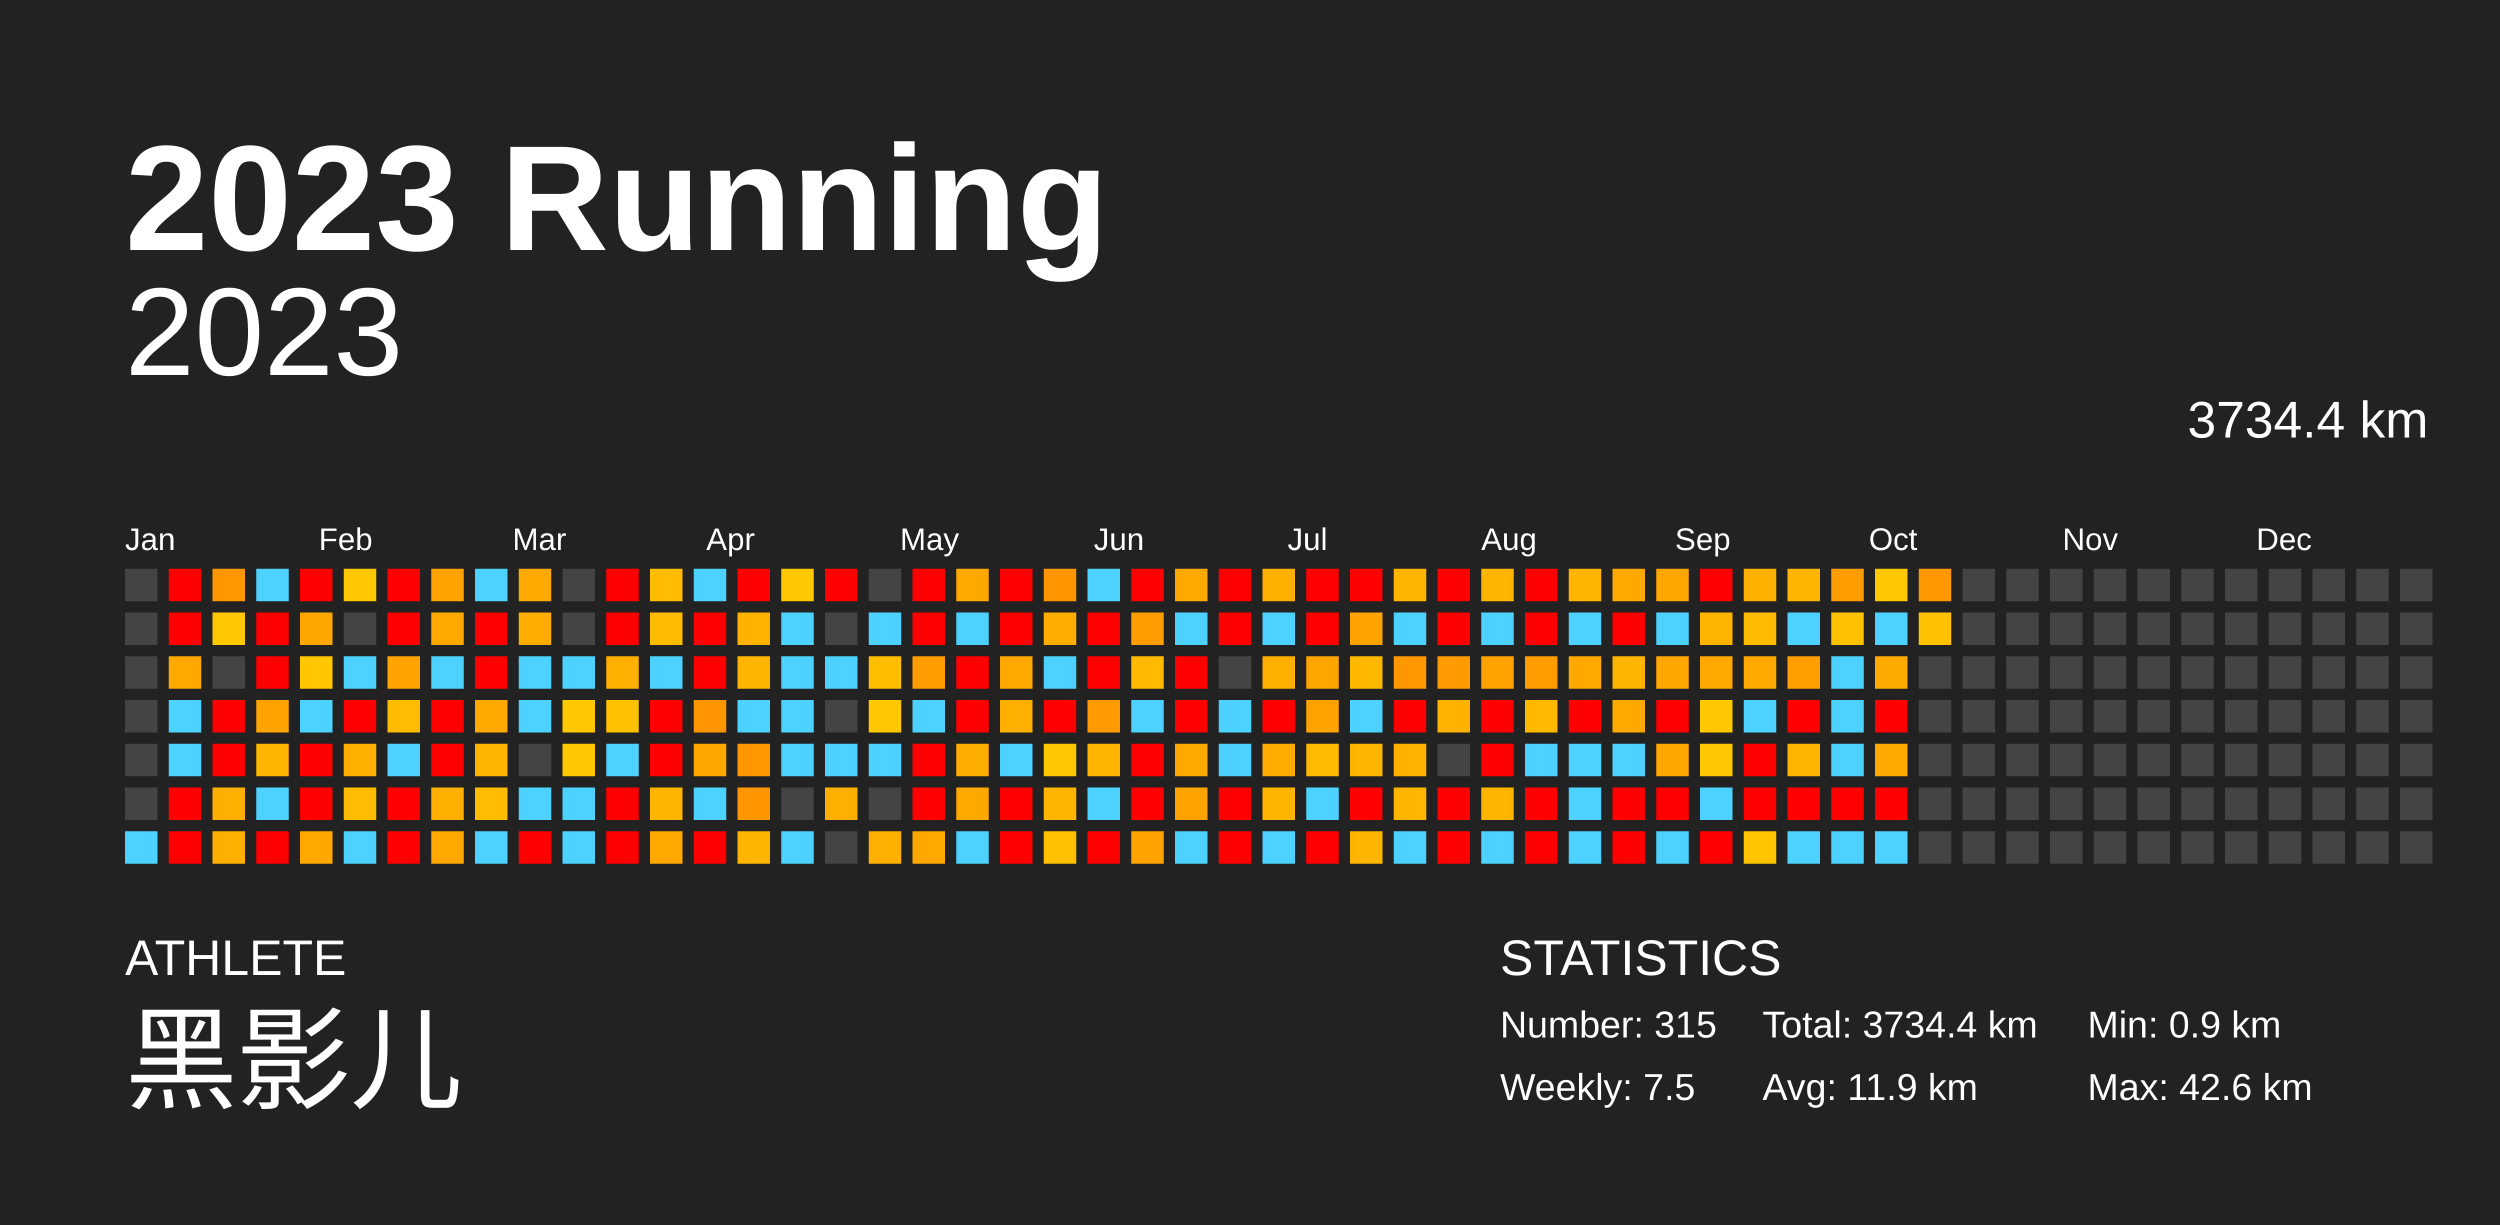
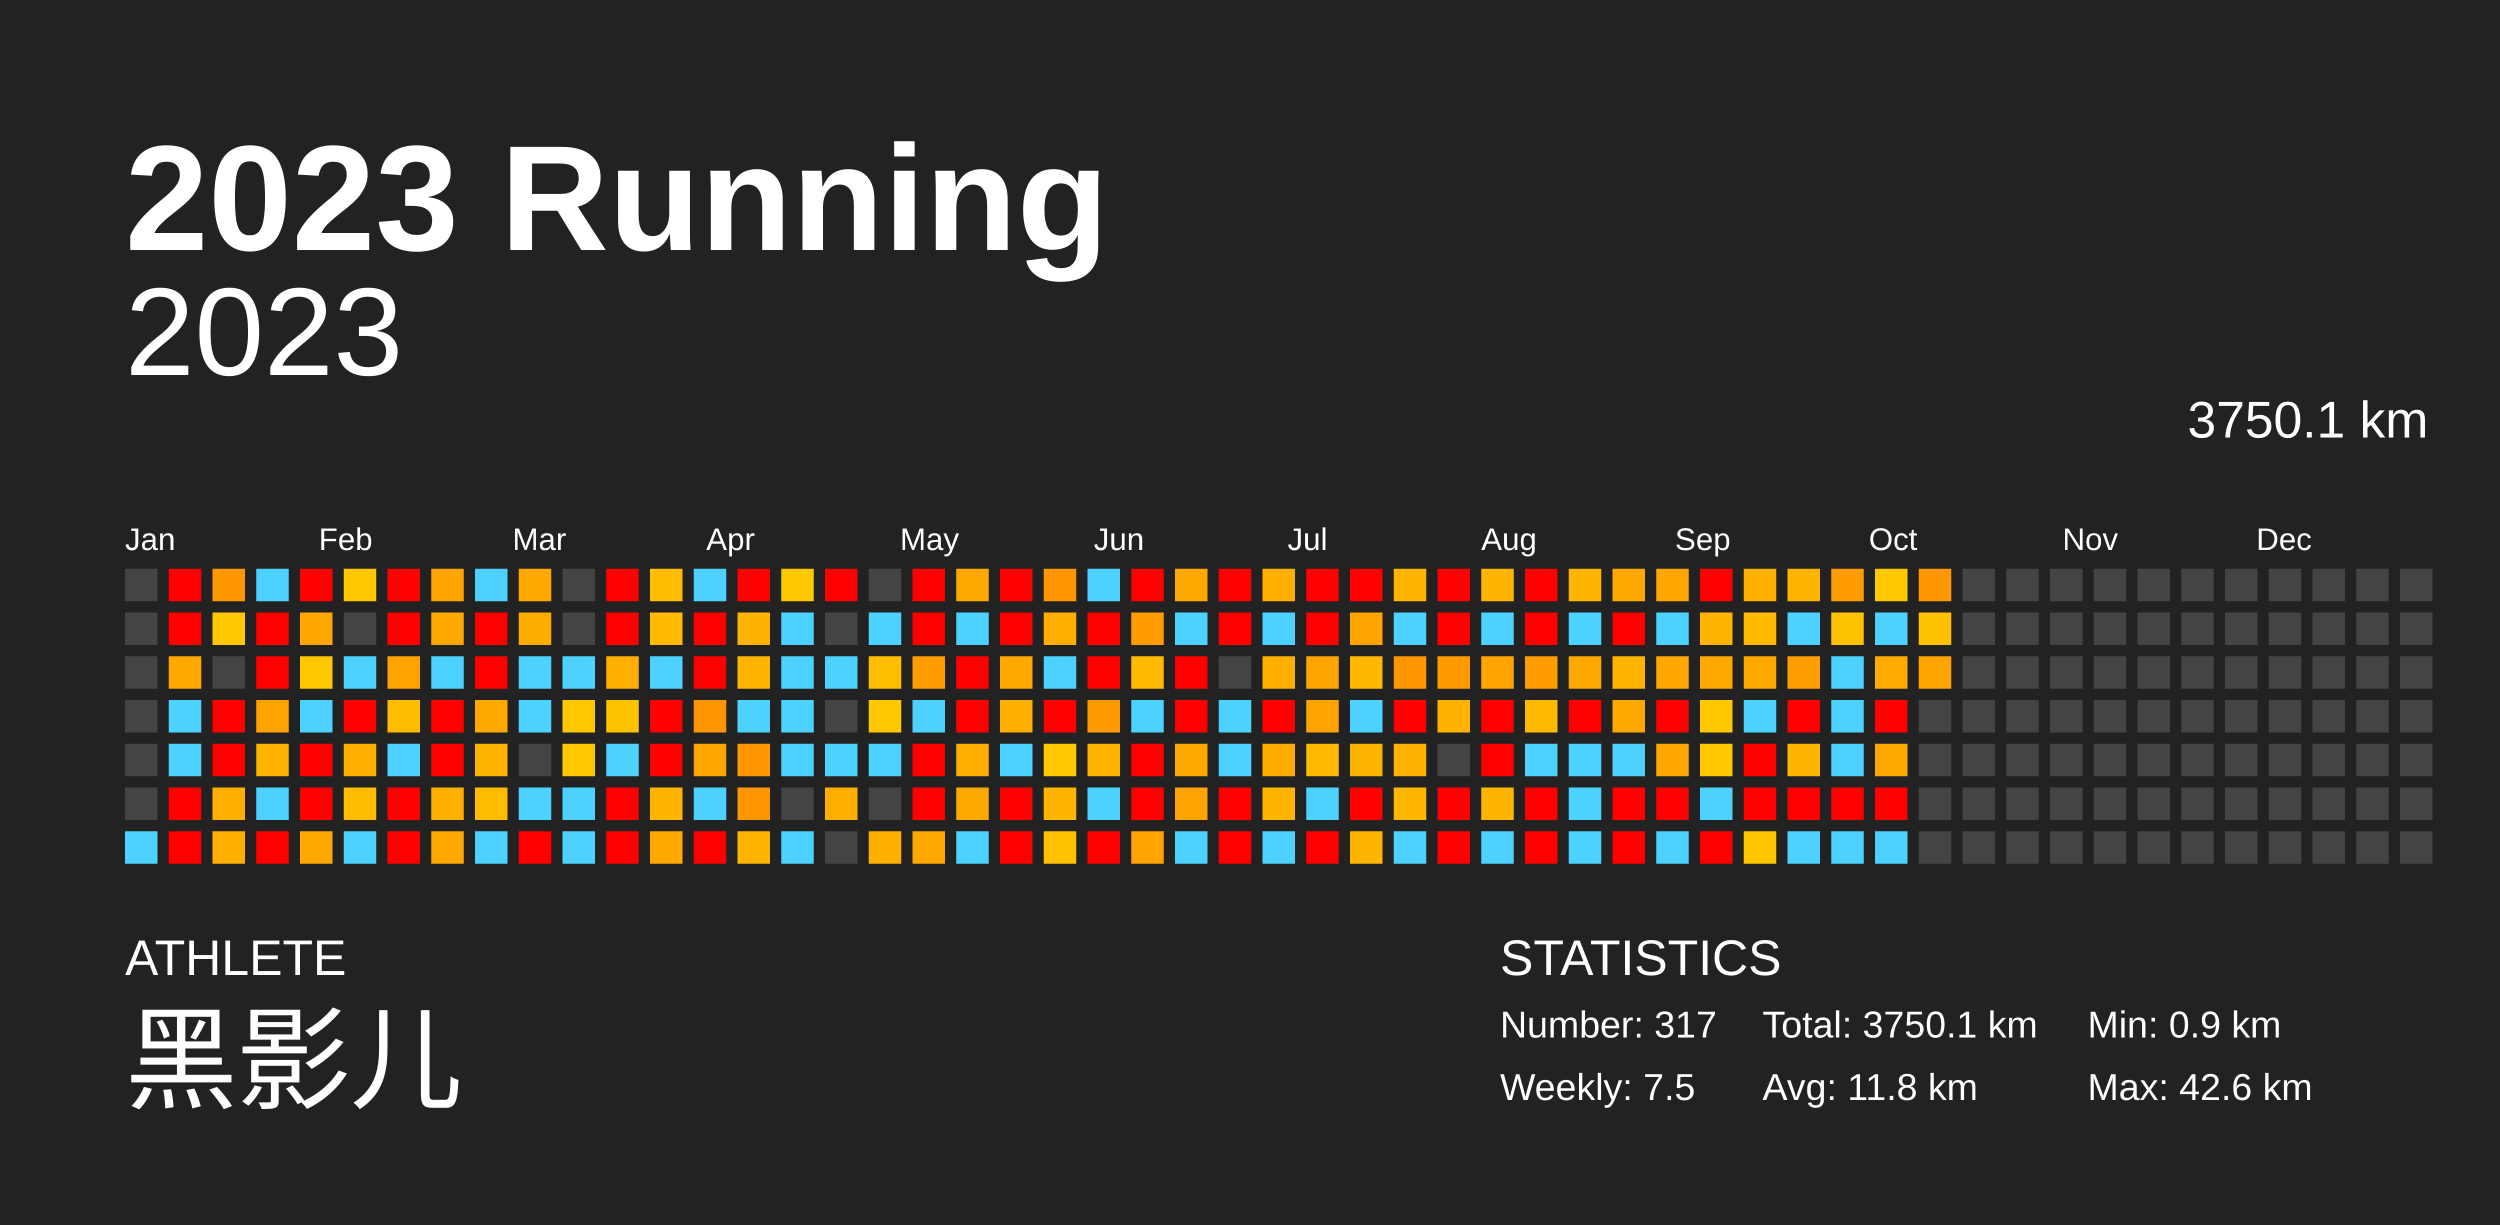
<svg xmlns="http://www.w3.org/2000/svg" baseProfile="full" height="98mm" version="1.1" viewBox="0,0,200,98" width="200mm">
  <defs />
  <rect fill="#222222" height="98" width="200" x="0" y="0" />
  <text fill="#FFFFFF" style="font-size:12px; font-family:Arial; font-weight:bold;" x="10" y="20">2023 Running</text>
  <text fill="#FFFFFF" style="font-size:4px; font-family:Arial" x="10" y="78">ATHLETE</text>
  <text fill="#FFFFFF" style="font-size:9px; font-family:Arial" x="10" y="88">黑影儿</text>
  <text fill="#FFFFFF" style="font-size:4px; font-family:Arial" x="120" y="78">STATISTICS</text>
-   <text fill="#FFFFFF" style="font-size:3px; font-family:Arial" x="120" y="83">Number: 315</text>
+   <text fill="#FFFFFF" style="font-size:3px; font-family:Arial" x="120" y="83">Number: 317</text>
  <text fill="#FFFFFF" style="font-size:3px; font-family:Arial" x="120" y="88">Weekly: 7.5</text>
-   <text fill="#FFFFFF" style="font-size:3px; font-family:Arial" x="141" y="83">Total: 3734.4 km</text>
-   <text fill="#FFFFFF" style="font-size:3px; font-family:Arial" x="141" y="88">Avg: 11.9 km</text>
+   <text fill="#FFFFFF" style="font-size:3px; font-family:Arial" x="141" y="83">Total: 3750.1 km</text>
+   <text fill="#FFFFFF" style="font-size:3px; font-family:Arial" x="141" y="88">Avg: 11.8 km</text>
  <text fill="#FFFFFF" style="font-size:3px; font-family:Arial" x="167" y="83">Min: 0.9 km</text>
  <text fill="#FFFFFF" style="font-size:3px; font-family:Arial" x="167" y="88">Max: 42.6 km</text>
  <text alignment-baseline="hanging" fill="#FFFFFF" style="font-size:10.0px; font-family:Arial;" x="10" y="30">2023</text>
-   <text alignment-baseline="hanging" fill="#FFFFFF" style="font-size:4.125px; font-family:Arial;" x="175" y="35">3734.4 km</text>
+   <text alignment-baseline="hanging" fill="#FFFFFF" style="font-size:4.125px; font-family:Arial;" x="175" y="35">3750.1 km</text>
  <text fill="#FFFFFF" style="font-size:2.5px; font-family:Arial" x="10.0" y="44">Jan</text>
  <text fill="#FFFFFF" style="font-size:2.5px; font-family:Arial" x="25.5" y="44">Feb</text>
  <text fill="#FFFFFF" style="font-size:2.5px; font-family:Arial" x="41.0" y="44">Mar</text>
  <text fill="#FFFFFF" style="font-size:2.5px; font-family:Arial" x="56.5" y="44">Apr</text>
  <text fill="#FFFFFF" style="font-size:2.5px; font-family:Arial" x="72.0" y="44">May</text>
  <text fill="#FFFFFF" style="font-size:2.5px; font-family:Arial" x="87.5" y="44">Jun</text>
  <text fill="#FFFFFF" style="font-size:2.5px; font-family:Arial" x="103.0" y="44">Jul</text>
  <text fill="#FFFFFF" style="font-size:2.5px; font-family:Arial" x="118.5" y="44">Aug</text>
  <text fill="#FFFFFF" style="font-size:2.5px; font-family:Arial" x="134.0" y="44">Sep</text>
  <text fill="#FFFFFF" style="font-size:2.5px; font-family:Arial" x="149.5" y="44">Oct</text>
  <text fill="#FFFFFF" style="font-size:2.5px; font-family:Arial" x="165.0" y="44">Nov</text>
  <text fill="#FFFFFF" style="font-size:2.5px; font-family:Arial" x="180.5" y="44">Dec</text>
  <rect fill="#444444" height="2.6" width="2.6" x="10.0" y="45.5" />
  <rect fill="#444444" height="2.6" width="2.6" x="10.0" y="49.0" />
  <rect fill="#444444" height="2.6" width="2.6" x="10.0" y="52.5" />
  <rect fill="#444444" height="2.6" width="2.6" x="10.0" y="56.0" />
  <rect fill="#444444" height="2.6" width="2.6" x="10.0" y="59.5" />
  <rect fill="#444444" height="2.6" width="2.6" x="10.0" y="63.0" />
  <rect fill="#4dd2ff" height="2.6" width="2.6" x="10.0" y="66.5" />
  <rect fill="red" height="2.6" width="2.6" x="13.5" y="45.5" />
  <rect fill="red" height="2.6" width="2.6" x="13.5" y="49.0" />
  <rect fill="#ffa900" height="2.6" width="2.6" x="13.5" y="52.5" />
  <rect fill="#4dd2ff" height="2.6" width="2.6" x="13.5" y="56.0" />
  <rect fill="#4dd2ff" height="2.6" width="2.6" x="13.5" y="59.5" />
  <rect fill="red" height="2.6" width="2.6" x="13.5" y="63.0" />
  <rect fill="red" height="2.6" width="2.6" x="13.5" y="66.5" />
  <rect fill="#ff9700" height="2.6" width="2.6" x="17.0" y="45.5" />
  <rect fill="#ffc800" height="2.6" width="2.6" x="17.0" y="49.0" />
  <rect fill="#444444" height="2.6" width="2.6" x="17.0" y="52.5" />
  <rect fill="red" height="2.6" width="2.6" x="17.0" y="56.0" />
  <rect fill="red" height="2.6" width="2.6" x="17.0" y="59.5" />
  <rect fill="#ffaf00" height="2.6" width="2.6" x="17.0" y="63.0" />
  <rect fill="#ffaf00" height="2.6" width="2.6" x="17.0" y="66.5" />
  <rect fill="#4dd2ff" height="2.6" width="2.6" x="20.5" y="45.5" />
  <rect fill="red" height="2.6" width="2.6" x="20.5" y="49.0" />
  <rect fill="red" height="2.6" width="2.6" x="20.5" y="52.5" />
  <rect fill="#ffa300" height="2.6" width="2.6" x="20.5" y="56.0" />
  <rect fill="#ffb500" height="2.6" width="2.6" x="20.5" y="59.5" />
  <rect fill="#4dd2ff" height="2.6" width="2.6" x="20.5" y="63.0" />
  <rect fill="red" height="2.6" width="2.6" x="20.5" y="66.5" />
  <rect fill="red" height="2.6" width="2.6" x="24.0" y="45.5" />
  <rect fill="#ffa700" height="2.6" width="2.6" x="24.0" y="49.0" />
  <rect fill="#ffc700" height="2.6" width="2.6" x="24.0" y="52.5" />
  <rect fill="#4dd2ff" height="2.6" width="2.6" x="24.0" y="56.0" />
  <rect fill="red" height="2.6" width="2.6" x="24.0" y="59.5" />
  <rect fill="red" height="2.6" width="2.6" x="24.0" y="63.0" />
  <rect fill="#ffa900" height="2.6" width="2.6" x="24.0" y="66.5" />
  <rect fill="#ffc800" height="2.6" width="2.6" x="27.5" y="45.5" />
  <rect fill="#444444" height="2.6" width="2.6" x="27.5" y="49.0" />
  <rect fill="#4dd2ff" height="2.6" width="2.6" x="27.5" y="52.5" />
  <rect fill="red" height="2.6" width="2.6" x="27.5" y="56.0" />
  <rect fill="#ffaf00" height="2.6" width="2.6" x="27.5" y="59.5" />
  <rect fill="#ffbc00" height="2.6" width="2.6" x="27.5" y="63.0" />
  <rect fill="#4dd2ff" height="2.6" width="2.6" x="27.5" y="66.5" />
  <rect fill="red" height="2.6" width="2.6" x="31.0" y="45.5" />
  <rect fill="red" height="2.6" width="2.6" x="31.0" y="49.0" />
  <rect fill="#ffa300" height="2.6" width="2.6" x="31.0" y="52.5" />
  <rect fill="#ffbc00" height="2.6" width="2.6" x="31.0" y="56.0" />
  <rect fill="#4dd2ff" height="2.6" width="2.6" x="31.0" y="59.5" />
  <rect fill="red" height="2.6" width="2.6" x="31.0" y="63.0" />
  <rect fill="red" height="2.6" width="2.6" x="31.0" y="66.5" />
  <rect fill="#ffa300" height="2.6" width="2.6" x="34.5" y="45.5" />
  <rect fill="#ffa900" height="2.6" width="2.6" x="34.5" y="49.0" />
  <rect fill="#4dd2ff" height="2.6" width="2.6" x="34.5" y="52.5" />
  <rect fill="red" height="2.6" width="2.6" x="34.5" y="56.0" />
  <rect fill="red" height="2.6" width="2.6" x="34.5" y="59.5" />
  <rect fill="#ffaf00" height="2.6" width="2.6" x="34.5" y="63.0" />
  <rect fill="#ffa900" height="2.6" width="2.6" x="34.5" y="66.5" />
  <rect fill="#4dd2ff" height="2.6" width="2.6" x="38.0" y="45.5" />
  <rect fill="red" height="2.6" width="2.6" x="38.0" y="49.0" />
  <rect fill="red" height="2.6" width="2.6" x="38.0" y="52.5" />
  <rect fill="#ffa900" height="2.6" width="2.6" x="38.0" y="56.0" />
  <rect fill="#ffb400" height="2.6" width="2.6" x="38.0" y="59.5" />
  <rect fill="#ffbc00" height="2.6" width="2.6" x="38.0" y="63.0" />
  <rect fill="#4dd2ff" height="2.6" width="2.6" x="38.0" y="66.5" />
  <rect fill="#ffa900" height="2.6" width="2.6" x="41.5" y="45.5" />
  <rect fill="#ffac00" height="2.6" width="2.6" x="41.5" y="49.0" />
  <rect fill="#4dd2ff" height="2.6" width="2.6" x="41.5" y="52.5" />
  <rect fill="#4dd2ff" height="2.6" width="2.6" x="41.5" y="56.0" />
  <rect fill="#444444" height="2.6" width="2.6" x="41.5" y="59.5" />
  <rect fill="#4dd2ff" height="2.6" width="2.6" x="41.5" y="63.0" />
  <rect fill="red" height="2.6" width="2.6" x="41.5" y="66.5" />
  <rect fill="#444444" height="2.6" width="2.6" x="45.0" y="45.5" />
  <rect fill="#444444" height="2.6" width="2.6" x="45.0" y="49.0" />
  <rect fill="#4dd2ff" height="2.6" width="2.6" x="45.0" y="52.5" />
  <rect fill="#ffc800" height="2.6" width="2.6" x="45.0" y="56.0" />
  <rect fill="#ffc800" height="2.6" width="2.6" x="45.0" y="59.5" />
  <rect fill="#4dd2ff" height="2.6" width="2.6" x="45.0" y="63.0" />
  <rect fill="#4dd2ff" height="2.6" width="2.6" x="45.0" y="66.5" />
  <rect fill="red" height="2.6" width="2.6" x="48.5" y="45.5" />
  <rect fill="red" height="2.6" width="2.6" x="48.5" y="49.0" />
  <rect fill="#ffaf00" height="2.6" width="2.6" x="48.5" y="52.5" />
  <rect fill="#ffc200" height="2.6" width="2.6" x="48.5" y="56.0" />
  <rect fill="#4dd2ff" height="2.6" width="2.6" x="48.5" y="59.5" />
  <rect fill="red" height="2.6" width="2.6" x="48.5" y="63.0" />
  <rect fill="red" height="2.6" width="2.6" x="48.5" y="66.5" />
  <rect fill="#ffbc00" height="2.6" width="2.6" x="52.0" y="45.5" />
  <rect fill="#ffbb00" height="2.6" width="2.6" x="52.0" y="49.0" />
  <rect fill="#4dd2ff" height="2.6" width="2.6" x="52.0" y="52.5" />
  <rect fill="red" height="2.6" width="2.6" x="52.0" y="56.0" />
  <rect fill="red" height="2.6" width="2.6" x="52.0" y="59.5" />
  <rect fill="#ffb500" height="2.6" width="2.6" x="52.0" y="63.0" />
  <rect fill="#ffa900" height="2.6" width="2.6" x="52.0" y="66.5" />
  <rect fill="#4dd2ff" height="2.6" width="2.6" x="55.5" y="45.5" />
  <rect fill="red" height="2.6" width="2.6" x="55.5" y="49.0" />
  <rect fill="red" height="2.6" width="2.6" x="55.5" y="52.5" />
  <rect fill="#ff9500" height="2.6" width="2.6" x="55.5" y="56.0" />
  <rect fill="#ffa600" height="2.6" width="2.6" x="55.5" y="59.5" />
  <rect fill="#4dd2ff" height="2.6" width="2.6" x="55.5" y="63.0" />
  <rect fill="red" height="2.6" width="2.6" x="55.5" y="66.5" />
  <rect fill="red" height="2.6" width="2.6" x="59.0" y="45.5" />
  <rect fill="#ffb200" height="2.6" width="2.6" x="59.0" y="49.0" />
  <rect fill="#ffb500" height="2.6" width="2.6" x="59.0" y="52.5" />
  <rect fill="#4dd2ff" height="2.6" width="2.6" x="59.0" y="56.0" />
  <rect fill="#ff9700" height="2.6" width="2.6" x="59.0" y="59.5" />
  <rect fill="#ff9600" height="2.6" width="2.6" x="59.0" y="63.0" />
  <rect fill="#ffb500" height="2.6" width="2.6" x="59.0" y="66.5" />
  <rect fill="#ffc800" height="2.6" width="2.6" x="62.5" y="45.5" />
  <rect fill="#4dd2ff" height="2.6" width="2.6" x="62.5" y="49.0" />
  <rect fill="#4dd2ff" height="2.6" width="2.6" x="62.5" y="52.5" />
  <rect fill="#4dd2ff" height="2.6" width="2.6" x="62.5" y="56.0" />
  <rect fill="#4dd2ff" height="2.6" width="2.6" x="62.5" y="59.5" />
  <rect fill="#444444" height="2.6" width="2.6" x="62.5" y="63.0" />
  <rect fill="#4dd2ff" height="2.6" width="2.6" x="62.5" y="66.5" />
  <rect fill="red" height="2.6" width="2.6" x="66.0" y="45.5" />
  <rect fill="#444444" height="2.6" width="2.6" x="66.0" y="49.0" />
  <rect fill="#4dd2ff" height="2.6" width="2.6" x="66.0" y="52.5" />
  <rect fill="#444444" height="2.6" width="2.6" x="66.0" y="56.0" />
  <rect fill="#4dd2ff" height="2.6" width="2.6" x="66.0" y="59.5" />
  <rect fill="#ffaf00" height="2.6" width="2.6" x="66.0" y="63.0" />
  <rect fill="#444444" height="2.6" width="2.6" x="66.0" y="66.5" />
  <rect fill="#444444" height="2.6" width="2.6" x="69.5" y="45.5" />
  <rect fill="#4dd2ff" height="2.6" width="2.6" x="69.5" y="49.0" />
  <rect fill="#ffbf00" height="2.6" width="2.6" x="69.5" y="52.5" />
  <rect fill="#ffc800" height="2.6" width="2.6" x="69.5" y="56.0" />
  <rect fill="#4dd2ff" height="2.6" width="2.6" x="69.5" y="59.5" />
  <rect fill="#444444" height="2.6" width="2.6" x="69.5" y="63.0" />
  <rect fill="#ffaf00" height="2.6" width="2.6" x="69.5" y="66.5" />
  <rect fill="red" height="2.6" width="2.6" x="73.0" y="45.5" />
  <rect fill="red" height="2.6" width="2.6" x="73.0" y="49.0" />
  <rect fill="#ff9d00" height="2.6" width="2.6" x="73.0" y="52.5" />
  <rect fill="#4dd2ff" height="2.6" width="2.6" x="73.0" y="56.0" />
  <rect fill="red" height="2.6" width="2.6" x="73.0" y="59.5" />
  <rect fill="red" height="2.6" width="2.6" x="73.0" y="63.0" />
  <rect fill="#ffa900" height="2.6" width="2.6" x="73.0" y="66.5" />
  <rect fill="#ffa900" height="2.6" width="2.6" x="76.5" y="45.5" />
  <rect fill="#4dd2ff" height="2.6" width="2.6" x="76.5" y="49.0" />
  <rect fill="red" height="2.6" width="2.6" x="76.5" y="52.5" />
  <rect fill="red" height="2.6" width="2.6" x="76.5" y="56.0" />
  <rect fill="#ffad00" height="2.6" width="2.6" x="76.5" y="59.5" />
  <rect fill="#ffa900" height="2.6" width="2.6" x="76.5" y="63.0" />
  <rect fill="#4dd2ff" height="2.6" width="2.6" x="76.5" y="66.5" />
  <rect fill="red" height="2.6" width="2.6" x="80.0" y="45.5" />
  <rect fill="red" height="2.6" width="2.6" x="80.0" y="49.0" />
  <rect fill="#ffa900" height="2.6" width="2.6" x="80.0" y="52.5" />
  <rect fill="#ffaf00" height="2.6" width="2.6" x="80.0" y="56.0" />
  <rect fill="#4dd2ff" height="2.6" width="2.6" x="80.0" y="59.5" />
  <rect fill="red" height="2.6" width="2.6" x="80.0" y="63.0" />
  <rect fill="red" height="2.6" width="2.6" x="80.0" y="66.5" />
  <rect fill="#ff9600" height="2.6" width="2.6" x="83.5" y="45.5" />
  <rect fill="#ffae00" height="2.6" width="2.6" x="83.5" y="49.0" />
  <rect fill="#4dd2ff" height="2.6" width="2.6" x="83.5" y="52.5" />
  <rect fill="red" height="2.6" width="2.6" x="83.5" y="56.0" />
  <rect fill="#ffc800" height="2.6" width="2.6" x="83.5" y="59.5" />
  <rect fill="#ffb500" height="2.6" width="2.6" x="83.5" y="63.0" />
  <rect fill="#ffc100" height="2.6" width="2.6" x="83.5" y="66.5" />
  <rect fill="#4dd2ff" height="2.6" width="2.6" x="87.0" y="45.5" />
  <rect fill="red" height="2.6" width="2.6" x="87.0" y="49.0" />
  <rect fill="red" height="2.6" width="2.6" x="87.0" y="52.5" />
  <rect fill="#ff9b00" height="2.6" width="2.6" x="87.0" y="56.0" />
  <rect fill="#ffb500" height="2.6" width="2.6" x="87.0" y="59.5" />
  <rect fill="#4dd2ff" height="2.6" width="2.6" x="87.0" y="63.0" />
  <rect fill="red" height="2.6" width="2.6" x="87.0" y="66.5" />
  <rect fill="red" height="2.6" width="2.6" x="90.5" y="45.5" />
  <rect fill="#ff9c00" height="2.6" width="2.6" x="90.5" y="49.0" />
  <rect fill="#ffba00" height="2.6" width="2.6" x="90.5" y="52.5" />
  <rect fill="#4dd2ff" height="2.6" width="2.6" x="90.5" y="56.0" />
  <rect fill="red" height="2.6" width="2.6" x="90.5" y="59.5" />
  <rect fill="red" height="2.6" width="2.6" x="90.5" y="63.0" />
  <rect fill="#ffa300" height="2.6" width="2.6" x="90.5" y="66.5" />
  <rect fill="#ffa900" height="2.6" width="2.6" x="94.0" y="45.5" />
  <rect fill="#4dd2ff" height="2.6" width="2.6" x="94.0" y="49.0" />
  <rect fill="red" height="2.6" width="2.6" x="94.0" y="52.5" />
  <rect fill="red" height="2.6" width="2.6" x="94.0" y="56.0" />
  <rect fill="#ffa900" height="2.6" width="2.6" x="94.0" y="59.5" />
  <rect fill="#ffa300" height="2.6" width="2.6" x="94.0" y="63.0" />
  <rect fill="#4dd2ff" height="2.6" width="2.6" x="94.0" y="66.5" />
  <rect fill="red" height="2.6" width="2.6" x="97.5" y="45.5" />
  <rect fill="red" height="2.6" width="2.6" x="97.5" y="49.0" />
  <rect fill="#444444" height="2.6" width="2.6" x="97.5" y="52.5" />
  <rect fill="#4dd2ff" height="2.6" width="2.6" x="97.5" y="56.0" />
  <rect fill="#4dd2ff" height="2.6" width="2.6" x="97.5" y="59.5" />
  <rect fill="red" height="2.6" width="2.6" x="97.5" y="63.0" />
  <rect fill="red" height="2.6" width="2.6" x="97.5" y="66.5" />
  <rect fill="#ffaf00" height="2.6" width="2.6" x="101.0" y="45.5" />
  <rect fill="#4dd2ff" height="2.6" width="2.6" x="101.0" y="49.0" />
  <rect fill="#ffaf00" height="2.6" width="2.6" x="101.0" y="52.5" />
  <rect fill="red" height="2.6" width="2.6" x="101.0" y="56.0" />
  <rect fill="#ffab00" height="2.6" width="2.6" x="101.0" y="59.5" />
  <rect fill="#ffb500" height="2.6" width="2.6" x="101.0" y="63.0" />
  <rect fill="#4dd2ff" height="2.6" width="2.6" x="101.0" y="66.5" />
  <rect fill="red" height="2.6" width="2.6" x="104.5" y="45.5" />
  <rect fill="red" height="2.6" width="2.6" x="104.5" y="49.0" />
  <rect fill="#ffa500" height="2.6" width="2.6" x="104.5" y="52.5" />
  <rect fill="#ffa300" height="2.6" width="2.6" x="104.5" y="56.0" />
  <rect fill="#ffbb00" height="2.6" width="2.6" x="104.5" y="59.5" />
  <rect fill="#4dd2ff" height="2.6" width="2.6" x="104.5" y="63.0" />
  <rect fill="red" height="2.6" width="2.6" x="104.5" y="66.5" />
  <rect fill="red" height="2.6" width="2.6" x="108.0" y="45.5" />
  <rect fill="#ffa300" height="2.6" width="2.6" x="108.0" y="49.0" />
  <rect fill="#ffb800" height="2.6" width="2.6" x="108.0" y="52.5" />
  <rect fill="#4dd2ff" height="2.6" width="2.6" x="108.0" y="56.0" />
  <rect fill="#ffb400" height="2.6" width="2.6" x="108.0" y="59.5" />
  <rect fill="red" height="2.6" width="2.6" x="108.0" y="63.0" />
  <rect fill="#ffb500" height="2.6" width="2.6" x="108.0" y="66.5" />
  <rect fill="#ffb500" height="2.6" width="2.6" x="111.5" y="45.5" />
  <rect fill="#4dd2ff" height="2.6" width="2.6" x="111.5" y="49.0" />
  <rect fill="#ff9700" height="2.6" width="2.6" x="111.5" y="52.5" />
  <rect fill="red" height="2.6" width="2.6" x="111.5" y="56.0" />
  <rect fill="#ffb300" height="2.6" width="2.6" x="111.5" y="59.5" />
  <rect fill="#ffb600" height="2.6" width="2.6" x="111.5" y="63.0" />
  <rect fill="#4dd2ff" height="2.6" width="2.6" x="111.5" y="66.5" />
  <rect fill="red" height="2.6" width="2.6" x="115.0" y="45.5" />
  <rect fill="red" height="2.6" width="2.6" x="115.0" y="49.0" />
  <rect fill="#ff9b00" height="2.6" width="2.6" x="115.0" y="52.5" />
  <rect fill="#ffb300" height="2.6" width="2.6" x="115.0" y="56.0" />
  <rect fill="#444444" height="2.6" width="2.6" x="115.0" y="59.5" />
  <rect fill="red" height="2.6" width="2.6" x="115.0" y="63.0" />
  <rect fill="red" height="2.6" width="2.6" x="115.0" y="66.5" />
  <rect fill="#ffb500" height="2.6" width="2.6" x="118.5" y="45.5" />
  <rect fill="#4dd2ff" height="2.6" width="2.6" x="118.5" y="49.0" />
  <rect fill="#ffa300" height="2.6" width="2.6" x="118.5" y="52.5" />
  <rect fill="red" height="2.6" width="2.6" x="118.5" y="56.0" />
  <rect fill="red" height="2.6" width="2.6" x="118.5" y="59.5" />
  <rect fill="#ffb500" height="2.6" width="2.6" x="118.5" y="63.0" />
  <rect fill="#4dd2ff" height="2.6" width="2.6" x="118.5" y="66.5" />
  <rect fill="red" height="2.6" width="2.6" x="122.0" y="45.5" />
  <rect fill="red" height="2.6" width="2.6" x="122.0" y="49.0" />
  <rect fill="#ff9d00" height="2.6" width="2.6" x="122.0" y="52.5" />
  <rect fill="#ffba00" height="2.6" width="2.6" x="122.0" y="56.0" />
  <rect fill="#4dd2ff" height="2.6" width="2.6" x="122.0" y="59.5" />
  <rect fill="red" height="2.6" width="2.6" x="122.0" y="63.0" />
  <rect fill="red" height="2.6" width="2.6" x="122.0" y="66.5" />
  <rect fill="#ffb500" height="2.6" width="2.6" x="125.5" y="45.5" />
  <rect fill="#4dd2ff" height="2.6" width="2.6" x="125.5" y="49.0" />
  <rect fill="#ffa800" height="2.6" width="2.6" x="125.5" y="52.5" />
  <rect fill="red" height="2.6" width="2.6" x="125.5" y="56.0" />
  <rect fill="#4dd2ff" height="2.6" width="2.6" x="125.5" y="59.5" />
  <rect fill="#4dd2ff" height="2.6" width="2.6" x="125.5" y="63.0" />
  <rect fill="#4dd2ff" height="2.6" width="2.6" x="125.5" y="66.5" />
  <rect fill="#ffa800" height="2.6" width="2.6" x="129.0" y="45.5" />
  <rect fill="red" height="2.6" width="2.6" x="129.0" y="49.0" />
  <rect fill="#ffb400" height="2.6" width="2.6" x="129.0" y="52.5" />
  <rect fill="#ffa900" height="2.6" width="2.6" x="129.0" y="56.0" />
  <rect fill="#4dd2ff" height="2.6" width="2.6" x="129.0" y="59.5" />
  <rect fill="red" height="2.6" width="2.6" x="129.0" y="63.0" />
  <rect fill="red" height="2.6" width="2.6" x="129.0" y="66.5" />
  <rect fill="#ffa600" height="2.6" width="2.6" x="132.5" y="45.5" />
  <rect fill="#4dd2ff" height="2.6" width="2.6" x="132.5" y="49.0" />
  <rect fill="#ffa700" height="2.6" width="2.6" x="132.5" y="52.5" />
  <rect fill="red" height="2.6" width="2.6" x="132.5" y="56.0" />
  <rect fill="#ffa700" height="2.6" width="2.6" x="132.5" y="59.5" />
  <rect fill="red" height="2.6" width="2.6" x="132.5" y="63.0" />
  <rect fill="#4dd2ff" height="2.6" width="2.6" x="132.5" y="66.5" />
  <rect fill="red" height="2.6" width="2.6" x="136.0" y="45.5" />
  <rect fill="#ffb500" height="2.6" width="2.6" x="136.0" y="49.0" />
  <rect fill="#ffa800" height="2.6" width="2.6" x="136.0" y="52.5" />
  <rect fill="#ffc800" height="2.6" width="2.6" x="136.0" y="56.0" />
  <rect fill="#ffc800" height="2.6" width="2.6" x="136.0" y="59.5" />
  <rect fill="#4dd2ff" height="2.6" width="2.6" x="136.0" y="63.0" />
  <rect fill="red" height="2.6" width="2.6" x="136.0" y="66.5" />
  <rect fill="#ffb100" height="2.6" width="2.6" x="139.5" y="45.5" />
  <rect fill="#ffbb00" height="2.6" width="2.6" x="139.5" y="49.0" />
  <rect fill="#ffa800" height="2.6" width="2.6" x="139.5" y="52.5" />
  <rect fill="#4dd2ff" height="2.6" width="2.6" x="139.5" y="56.0" />
  <rect fill="red" height="2.6" width="2.6" x="139.5" y="59.5" />
  <rect fill="red" height="2.6" width="2.6" x="139.5" y="63.0" />
  <rect fill="#ffc500" height="2.6" width="2.6" x="139.5" y="66.5" />
  <rect fill="#ffb500" height="2.6" width="2.6" x="143.0" y="45.5" />
  <rect fill="#4dd2ff" height="2.6" width="2.6" x="143.0" y="49.0" />
  <rect fill="#ff9e00" height="2.6" width="2.6" x="143.0" y="52.5" />
  <rect fill="red" height="2.6" width="2.6" x="143.0" y="56.0" />
  <rect fill="#ffb500" height="2.6" width="2.6" x="143.0" y="59.5" />
  <rect fill="red" height="2.6" width="2.6" x="143.0" y="63.0" />
  <rect fill="#4dd2ff" height="2.6" width="2.6" x="143.0" y="66.5" />
  <rect fill="#ff9d00" height="2.6" width="2.6" x="146.5" y="45.5" />
  <rect fill="#ffc200" height="2.6" width="2.6" x="146.5" y="49.0" />
  <rect fill="#4dd2ff" height="2.6" width="2.6" x="146.5" y="52.5" />
  <rect fill="#4dd2ff" height="2.6" width="2.6" x="146.5" y="56.0" />
  <rect fill="#4dd2ff" height="2.6" width="2.6" x="146.5" y="59.5" />
  <rect fill="red" height="2.6" width="2.6" x="146.5" y="63.0" />
  <rect fill="#4dd2ff" height="2.6" width="2.6" x="146.5" y="66.5" />
  <rect fill="#ffc800" height="2.6" width="2.6" x="150.0" y="45.5" />
  <rect fill="#4dd2ff" height="2.6" width="2.6" x="150.0" y="49.0" />
  <rect fill="#ffaa00" height="2.6" width="2.6" x="150.0" y="52.5" />
  <rect fill="red" height="2.6" width="2.6" x="150.0" y="56.0" />
  <rect fill="#ffa900" height="2.6" width="2.6" x="150.0" y="59.5" />
  <rect fill="red" height="2.6" width="2.6" x="150.0" y="63.0" />
  <rect fill="#4dd2ff" height="2.6" width="2.6" x="150.0" y="66.5" />
  <rect fill="#ff9700" height="2.6" width="2.6" x="153.5" y="45.5" />
  <rect fill="#ffc200" height="2.6" width="2.6" x="153.5" y="49.0" />
-   <rect fill="#444444" height="2.6" width="2.6" x="153.5" y="52.5" />
+   <rect fill="#ffa500" height="2.6" width="2.6" x="153.5" y="52.5" />
  <rect fill="#444444" height="2.6" width="2.6" x="153.5" y="56.0" />
  <rect fill="#444444" height="2.6" width="2.6" x="153.5" y="59.5" />
  <rect fill="#444444" height="2.6" width="2.6" x="153.5" y="63.0" />
  <rect fill="#444444" height="2.6" width="2.6" x="153.5" y="66.5" />
  <rect fill="#444444" height="2.6" width="2.6" x="157.0" y="45.5" />
  <rect fill="#444444" height="2.6" width="2.6" x="157.0" y="49.0" />
  <rect fill="#444444" height="2.6" width="2.6" x="157.0" y="52.5" />
  <rect fill="#444444" height="2.6" width="2.6" x="157.0" y="56.0" />
  <rect fill="#444444" height="2.6" width="2.6" x="157.0" y="59.5" />
  <rect fill="#444444" height="2.6" width="2.6" x="157.0" y="63.0" />
  <rect fill="#444444" height="2.6" width="2.6" x="157.0" y="66.5" />
  <rect fill="#444444" height="2.6" width="2.6" x="160.5" y="45.5" />
  <rect fill="#444444" height="2.6" width="2.6" x="160.5" y="49.0" />
  <rect fill="#444444" height="2.6" width="2.6" x="160.5" y="52.5" />
  <rect fill="#444444" height="2.6" width="2.6" x="160.5" y="56.0" />
  <rect fill="#444444" height="2.6" width="2.6" x="160.5" y="59.5" />
  <rect fill="#444444" height="2.6" width="2.6" x="160.5" y="63.0" />
  <rect fill="#444444" height="2.6" width="2.6" x="160.5" y="66.5" />
  <rect fill="#444444" height="2.6" width="2.6" x="164.0" y="45.5" />
  <rect fill="#444444" height="2.6" width="2.6" x="164.0" y="49.0" />
  <rect fill="#444444" height="2.6" width="2.6" x="164.0" y="52.5" />
  <rect fill="#444444" height="2.6" width="2.6" x="164.0" y="56.0" />
  <rect fill="#444444" height="2.6" width="2.6" x="164.0" y="59.5" />
  <rect fill="#444444" height="2.6" width="2.6" x="164.0" y="63.0" />
  <rect fill="#444444" height="2.6" width="2.6" x="164.0" y="66.5" />
  <rect fill="#444444" height="2.6" width="2.6" x="167.5" y="45.5" />
  <rect fill="#444444" height="2.6" width="2.6" x="167.5" y="49.0" />
  <rect fill="#444444" height="2.6" width="2.6" x="167.5" y="52.5" />
  <rect fill="#444444" height="2.6" width="2.6" x="167.5" y="56.0" />
  <rect fill="#444444" height="2.6" width="2.6" x="167.5" y="59.5" />
  <rect fill="#444444" height="2.6" width="2.6" x="167.5" y="63.0" />
  <rect fill="#444444" height="2.6" width="2.6" x="167.5" y="66.5" />
  <rect fill="#444444" height="2.6" width="2.6" x="171.0" y="45.5" />
  <rect fill="#444444" height="2.6" width="2.6" x="171.0" y="49.0" />
  <rect fill="#444444" height="2.6" width="2.6" x="171.0" y="52.5" />
  <rect fill="#444444" height="2.6" width="2.6" x="171.0" y="56.0" />
  <rect fill="#444444" height="2.6" width="2.6" x="171.0" y="59.5" />
  <rect fill="#444444" height="2.6" width="2.6" x="171.0" y="63.0" />
  <rect fill="#444444" height="2.6" width="2.6" x="171.0" y="66.5" />
  <rect fill="#444444" height="2.6" width="2.6" x="174.5" y="45.5" />
  <rect fill="#444444" height="2.6" width="2.6" x="174.5" y="49.0" />
  <rect fill="#444444" height="2.6" width="2.6" x="174.5" y="52.5" />
  <rect fill="#444444" height="2.6" width="2.6" x="174.5" y="56.0" />
  <rect fill="#444444" height="2.6" width="2.6" x="174.5" y="59.5" />
  <rect fill="#444444" height="2.6" width="2.6" x="174.5" y="63.0" />
  <rect fill="#444444" height="2.6" width="2.6" x="174.5" y="66.5" />
  <rect fill="#444444" height="2.6" width="2.6" x="178.0" y="45.5" />
  <rect fill="#444444" height="2.6" width="2.6" x="178.0" y="49.0" />
  <rect fill="#444444" height="2.6" width="2.6" x="178.0" y="52.5" />
  <rect fill="#444444" height="2.6" width="2.6" x="178.0" y="56.0" />
  <rect fill="#444444" height="2.6" width="2.6" x="178.0" y="59.5" />
  <rect fill="#444444" height="2.6" width="2.6" x="178.0" y="63.0" />
  <rect fill="#444444" height="2.6" width="2.6" x="178.0" y="66.5" />
  <rect fill="#444444" height="2.6" width="2.6" x="181.5" y="45.5" />
  <rect fill="#444444" height="2.6" width="2.6" x="181.5" y="49.0" />
  <rect fill="#444444" height="2.6" width="2.6" x="181.5" y="52.5" />
  <rect fill="#444444" height="2.6" width="2.6" x="181.5" y="56.0" />
  <rect fill="#444444" height="2.6" width="2.6" x="181.5" y="59.5" />
  <rect fill="#444444" height="2.6" width="2.6" x="181.5" y="63.0" />
  <rect fill="#444444" height="2.6" width="2.6" x="181.5" y="66.5" />
  <rect fill="#444444" height="2.6" width="2.6" x="185.0" y="45.5" />
  <rect fill="#444444" height="2.6" width="2.6" x="185.0" y="49.0" />
  <rect fill="#444444" height="2.6" width="2.6" x="185.0" y="52.5" />
  <rect fill="#444444" height="2.6" width="2.6" x="185.0" y="56.0" />
  <rect fill="#444444" height="2.6" width="2.6" x="185.0" y="59.5" />
  <rect fill="#444444" height="2.6" width="2.6" x="185.0" y="63.0" />
  <rect fill="#444444" height="2.6" width="2.6" x="185.0" y="66.5" />
  <rect fill="#444444" height="2.6" width="2.6" x="188.5" y="45.5" />
  <rect fill="#444444" height="2.6" width="2.6" x="188.5" y="49.0" />
  <rect fill="#444444" height="2.6" width="2.6" x="188.5" y="52.5" />
  <rect fill="#444444" height="2.6" width="2.6" x="188.5" y="56.0" />
  <rect fill="#444444" height="2.6" width="2.6" x="188.5" y="59.5" />
  <rect fill="#444444" height="2.6" width="2.6" x="188.5" y="63.0" />
  <rect fill="#444444" height="2.6" width="2.6" x="188.5" y="66.5" />
  <rect fill="#444444" height="2.6" width="2.6" x="192.0" y="45.5" />
  <rect fill="#444444" height="2.6" width="2.6" x="192.0" y="49.0" />
  <rect fill="#444444" height="2.6" width="2.6" x="192.0" y="52.5" />
  <rect fill="#444444" height="2.6" width="2.6" x="192.0" y="56.0" />
  <rect fill="#444444" height="2.6" width="2.6" x="192.0" y="59.5" />
  <rect fill="#444444" height="2.6" width="2.6" x="192.0" y="63.0" />
  <rect fill="#444444" height="2.6" width="2.6" x="192.0" y="66.5" />
</svg>
